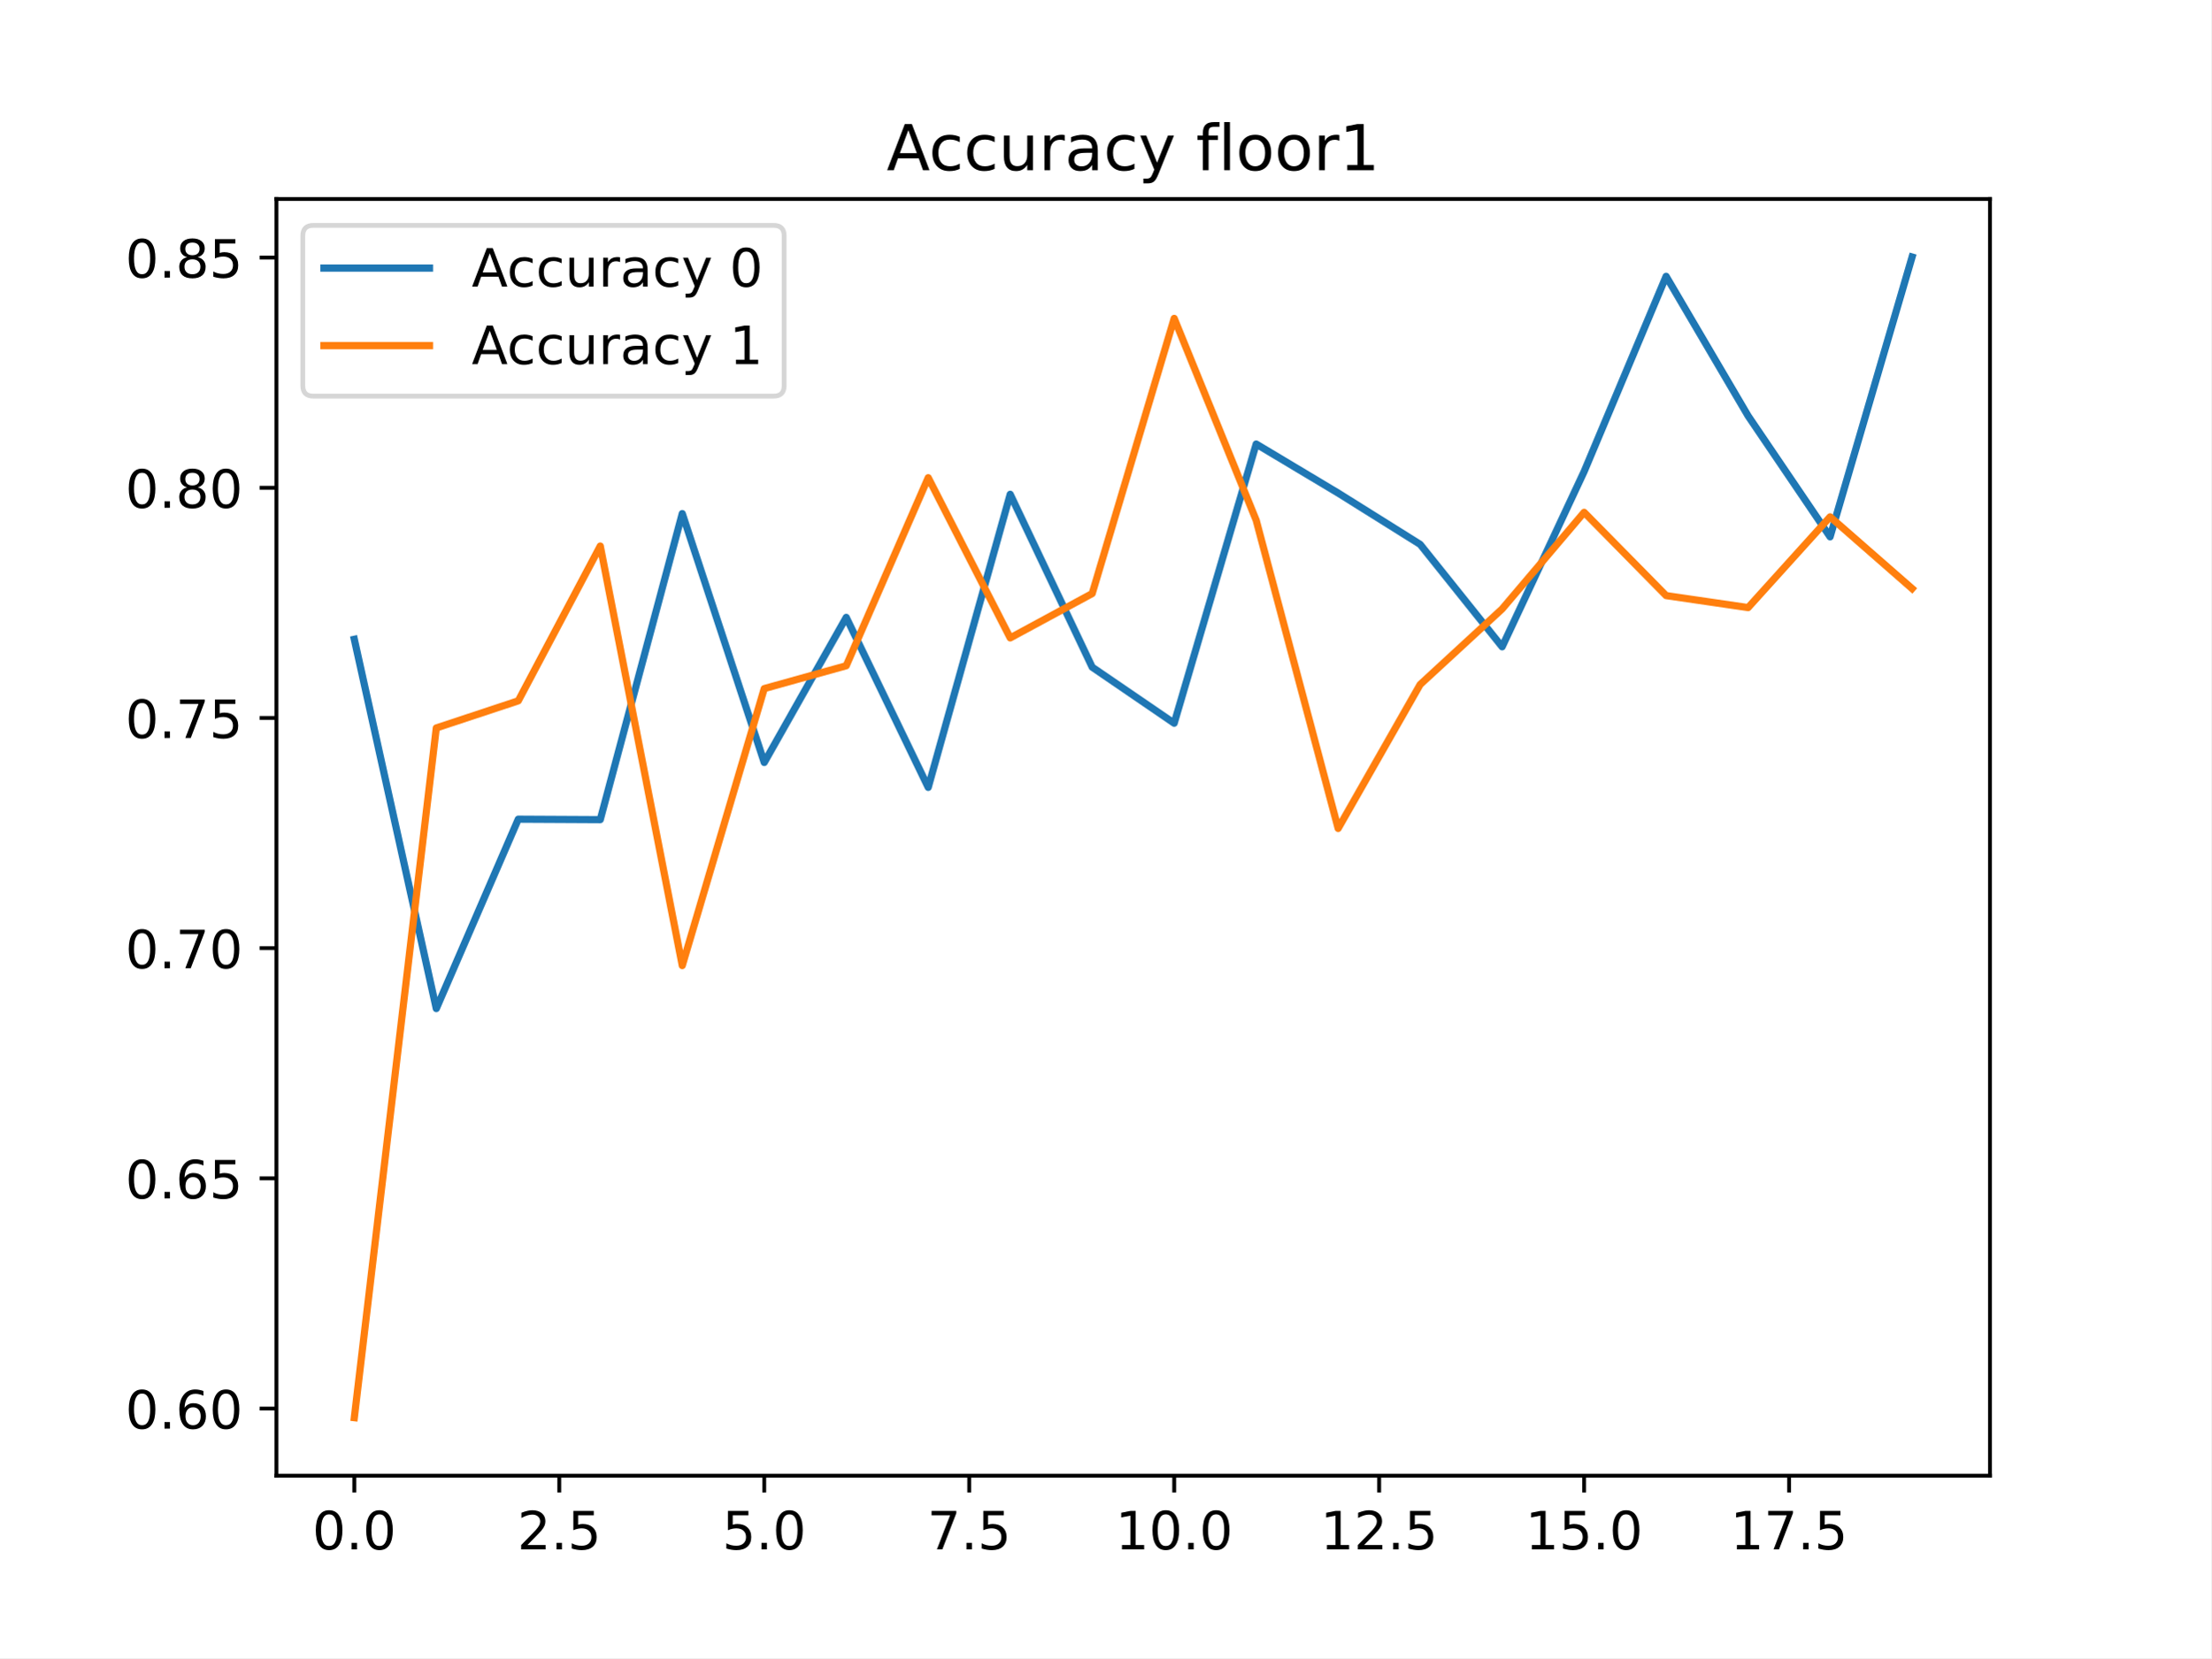
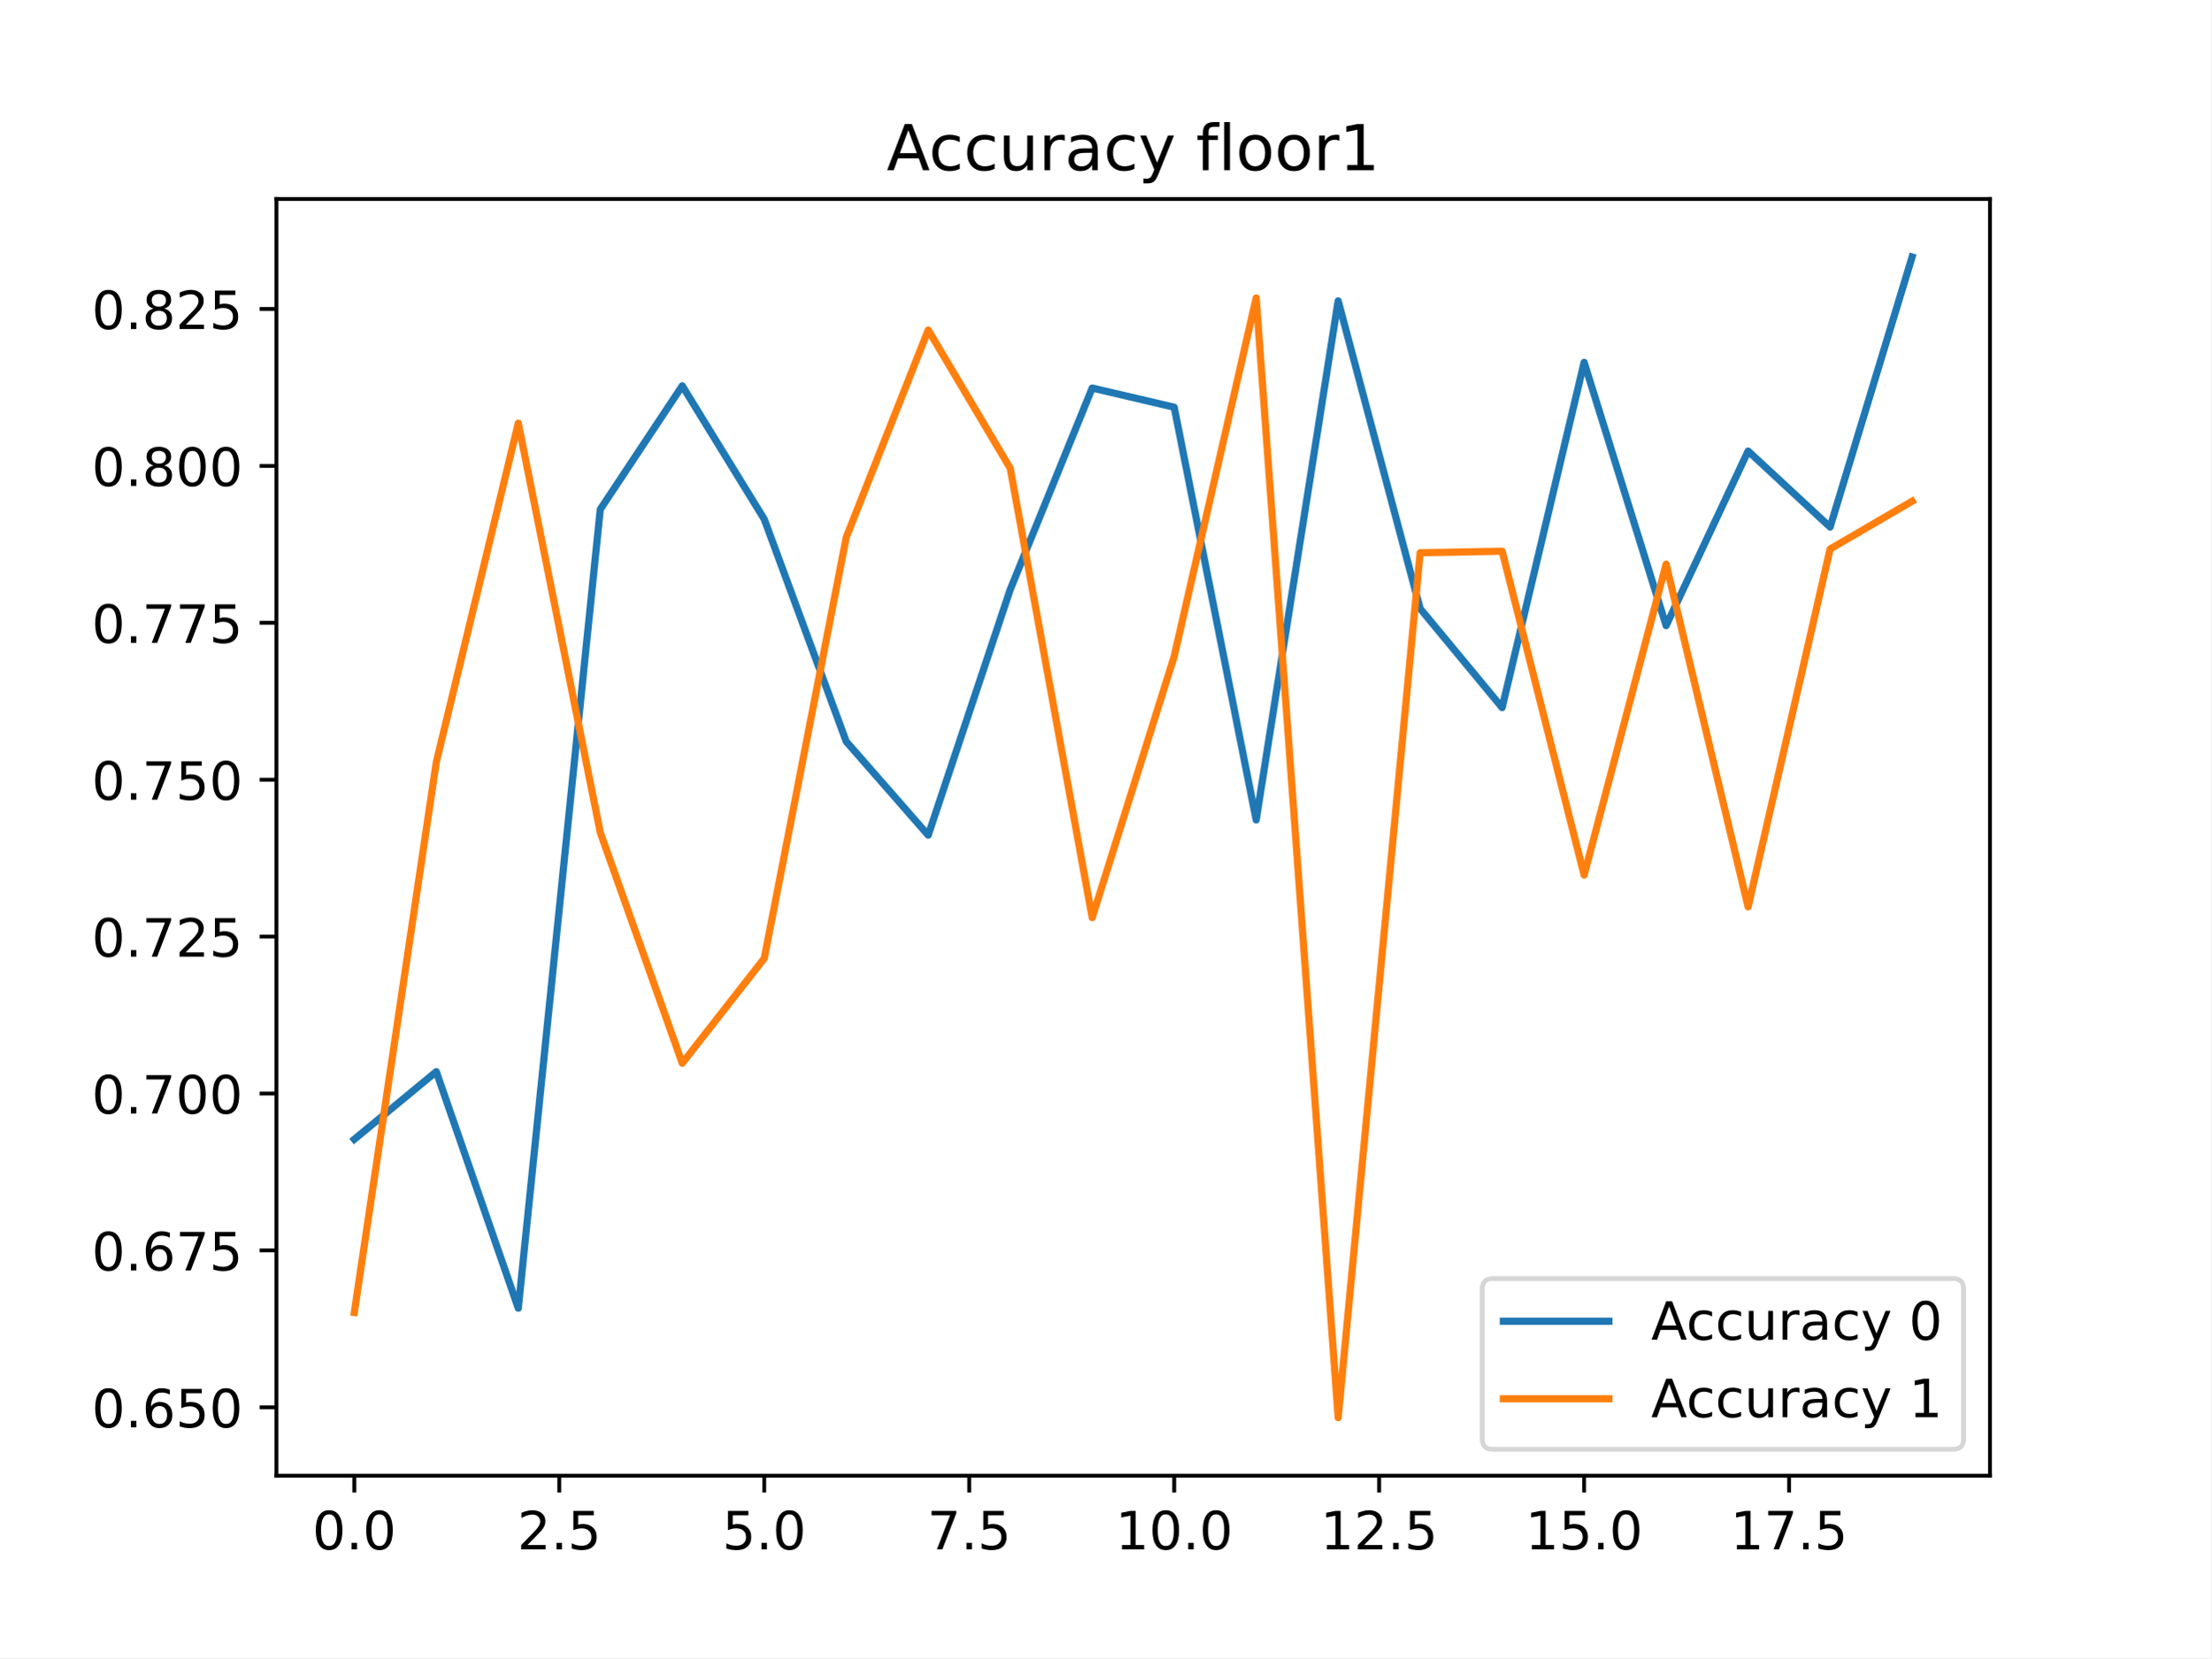
<svg xmlns="http://www.w3.org/2000/svg" xmlns:xlink="http://www.w3.org/1999/xlink" width="460.8pt" height="345.6pt" viewBox="0 0 460.8 345.6" version="1.1">
  <defs>
    <style type="text/css">*{stroke-linejoin: round; stroke-linecap: butt}</style>
  </defs>
  <g id="figure_1">
    <g id="patch_1">
      <path d="M 0 345.6  L 460.8 345.6  L 460.8 0  L 0 0  z " style="fill: #ffffff" />
    </g>
    <g id="axes_1">
      <g id="patch_2">
        <path d="M 57.6 307.584  L 414.72 307.584  L 414.72 41.472  L 57.6 41.472  z " style="fill: #ffffff" />
      </g>
      <g id="matplotlib.axis_1">
        <g id="xtick_1">
          <g id="line2d_1">
            <defs>
-               <path id="m26cc0144c4" d="M 0 0  L 0 3.5  " style="stroke: #000000; stroke-width: 0.8" />
+               <path id="m999350a3b9" d="M 0 0  L 0 3.5  " style="stroke: #000000; stroke-width: 0.8" />
            </defs>
            <g>
-               <use xlink:href="#m26cc0144c4" x="73.833" y="307.584" style="stroke: #000000; stroke-width: 0.8" />
+               <use xlink:href="#m999350a3b9" x="73.833" y="307.584" style="stroke: #000000; stroke-width: 0.8" />
            </g>
          </g>
          <g id="text_1">
            <g transform="translate(65.08601 322.9423) scale(0.11 -0.11)">
              <defs>
                <path id="DejaVuSans-30" d="M 2034 4250  Q 1547 4250 1301 3770  Q 1056 3291 1056 2328  Q 1056 1369 1301 889  Q 1547 409 2034 409  Q 2525 409 2770 889  Q 3016 1369 3016 2328  Q 3016 3291 2770 3770  Q 2525 4250 2034 4250  z M 2034 4750  Q 2819 4750 3233 4129  Q 3647 3509 3647 2328  Q 3647 1150 3233 529  Q 2819 -91 2034 -91  Q 1250 -91 836 529  Q 422 1150 422 2328  Q 422 3509 836 4129  Q 1250 4750 2034 4750  z " transform="scale(0.015625)" />
                <path id="DejaVuSans-2e" d="M 684 794  L 1344 794  L 1344 0  L 684 0  L 684 794  z " transform="scale(0.015625)" />
              </defs>
              <use xlink:href="#DejaVuSans-30" />
              <use xlink:href="#DejaVuSans-2e" x="63.623" />
              <use xlink:href="#DejaVuSans-30" x="95.41" />
            </g>
          </g>
        </g>
        <g id="xtick_2">
          <g id="line2d_2">
            <g>
-               <use xlink:href="#m26cc0144c4" x="116.55" y="307.584" style="stroke: #000000; stroke-width: 0.8" />
+               <use xlink:href="#m999350a3b9" x="116.55" y="307.584" style="stroke: #000000; stroke-width: 0.8" />
            </g>
          </g>
          <g id="text_2">
            <g transform="translate(107.8037 322.9423) scale(0.11 -0.11)">
              <defs>
                <path id="DejaVuSans-32" d="M 1228 531  L 3431 531  L 3431 0  L 469 0  L 469 531  Q 828 903 1448 1529  Q 2069 2156 2228 2338  Q 2531 2678 2651 2914  Q 2772 3150 2772 3378  Q 2772 3750 2511 3984  Q 2250 4219 1831 4219  Q 1534 4219 1204 4116  Q 875 4013 500 3803  L 500 4441  Q 881 4594 1212 4672  Q 1544 4750 1819 4750  Q 2544 4750 2975 4387  Q 3406 4025 3406 3419  Q 3406 3131 3298 2873  Q 3191 2616 2906 2266  Q 2828 2175 2409 1742  Q 1991 1309 1228 531  z " transform="scale(0.015625)" />
                <path id="DejaVuSans-35" d="M 691 4666  L 3169 4666  L 3169 4134  L 1269 4134  L 1269 2991  Q 1406 3038 1543 3061  Q 1681 3084 1819 3084  Q 2600 3084 3056 2656  Q 3513 2228 3513 1497  Q 3513 744 3044 326  Q 2575 -91 1722 -91  Q 1428 -91 1123 -41  Q 819 9 494 109  L 494 744  Q 775 591 1075 516  Q 1375 441 1709 441  Q 2250 441 2565 725  Q 2881 1009 2881 1497  Q 2881 1984 2565 2268  Q 2250 2553 1709 2553  Q 1456 2553 1204 2497  Q 953 2441 691 2322  L 691 4666  z " transform="scale(0.015625)" />
              </defs>
              <use xlink:href="#DejaVuSans-32" />
              <use xlink:href="#DejaVuSans-2e" x="63.623" />
              <use xlink:href="#DejaVuSans-35" x="95.41" />
            </g>
          </g>
        </g>
        <g id="xtick_3">
          <g id="line2d_3">
            <g>
-               <use xlink:href="#m26cc0144c4" x="159.268" y="307.584" style="stroke: #000000; stroke-width: 0.8" />
+               <use xlink:href="#m999350a3b9" x="159.268" y="307.584" style="stroke: #000000; stroke-width: 0.8" />
            </g>
          </g>
          <g id="text_3">
            <g transform="translate(150.5214 322.9423) scale(0.11 -0.11)">
              <use xlink:href="#DejaVuSans-35" />
              <use xlink:href="#DejaVuSans-2e" x="63.623" />
              <use xlink:href="#DejaVuSans-30" x="95.41" />
            </g>
          </g>
        </g>
        <g id="xtick_4">
          <g id="line2d_4">
            <g>
-               <use xlink:href="#m26cc0144c4" x="201.986" y="307.584" style="stroke: #000000; stroke-width: 0.8" />
+               <use xlink:href="#m999350a3b9" x="201.986" y="307.584" style="stroke: #000000; stroke-width: 0.8" />
            </g>
          </g>
          <g id="text_4">
            <g transform="translate(193.2391 322.9423) scale(0.11 -0.11)">
              <defs>
                <path id="DejaVuSans-37" d="M 525 4666  L 3525 4666  L 3525 4397  L 1831 0  L 1172 0  L 2766 4134  L 525 4134  L 525 4666  z " transform="scale(0.015625)" />
              </defs>
              <use xlink:href="#DejaVuSans-37" />
              <use xlink:href="#DejaVuSans-2e" x="63.623" />
              <use xlink:href="#DejaVuSans-35" x="95.41" />
            </g>
          </g>
        </g>
        <g id="xtick_5">
          <g id="line2d_5">
            <g>
-               <use xlink:href="#m26cc0144c4" x="244.704" y="307.584" style="stroke: #000000; stroke-width: 0.8" />
+               <use xlink:href="#m999350a3b9" x="244.704" y="307.584" style="stroke: #000000; stroke-width: 0.8" />
            </g>
          </g>
          <g id="text_5">
            <g transform="translate(232.4574 322.9423) scale(0.11 -0.11)">
              <defs>
                <path id="DejaVuSans-31" d="M 794 531  L 1825 531  L 1825 4091  L 703 3866  L 703 4441  L 1819 4666  L 2450 4666  L 2450 531  L 3481 531  L 3481 0  L 794 0  L 794 531  z " transform="scale(0.015625)" />
              </defs>
              <use xlink:href="#DejaVuSans-31" />
              <use xlink:href="#DejaVuSans-30" x="63.623" />
              <use xlink:href="#DejaVuSans-2e" x="127.246" />
              <use xlink:href="#DejaVuSans-30" x="159.033" />
            </g>
          </g>
        </g>
        <g id="xtick_6">
          <g id="line2d_6">
            <g>
-               <use xlink:href="#m26cc0144c4" x="287.421" y="307.584" style="stroke: #000000; stroke-width: 0.8" />
+               <use xlink:href="#m999350a3b9" x="287.421" y="307.584" style="stroke: #000000; stroke-width: 0.8" />
            </g>
          </g>
          <g id="text_6">
            <g transform="translate(275.1751 322.9423) scale(0.11 -0.11)">
              <use xlink:href="#DejaVuSans-31" />
              <use xlink:href="#DejaVuSans-32" x="63.623" />
              <use xlink:href="#DejaVuSans-2e" x="127.246" />
              <use xlink:href="#DejaVuSans-35" x="159.033" />
            </g>
          </g>
        </g>
        <g id="xtick_7">
          <g id="line2d_7">
            <g>
-               <use xlink:href="#m26cc0144c4" x="330.139" y="307.584" style="stroke: #000000; stroke-width: 0.8" />
+               <use xlink:href="#m999350a3b9" x="330.139" y="307.584" style="stroke: #000000; stroke-width: 0.8" />
            </g>
          </g>
          <g id="text_7">
            <g transform="translate(317.8929 322.9423) scale(0.11 -0.11)">
              <use xlink:href="#DejaVuSans-31" />
              <use xlink:href="#DejaVuSans-35" x="63.623" />
              <use xlink:href="#DejaVuSans-2e" x="127.246" />
              <use xlink:href="#DejaVuSans-30" x="159.033" />
            </g>
          </g>
        </g>
        <g id="xtick_8">
          <g id="line2d_8">
            <g>
-               <use xlink:href="#m26cc0144c4" x="372.857" y="307.584" style="stroke: #000000; stroke-width: 0.8" />
+               <use xlink:href="#m999350a3b9" x="372.857" y="307.584" style="stroke: #000000; stroke-width: 0.8" />
            </g>
          </g>
          <g id="text_8">
            <g transform="translate(360.6106 322.9423) scale(0.11 -0.11)">
              <use xlink:href="#DejaVuSans-31" />
              <use xlink:href="#DejaVuSans-37" x="63.623" />
              <use xlink:href="#DejaVuSans-2e" x="127.246" />
              <use xlink:href="#DejaVuSans-35" x="159.033" />
            </g>
          </g>
        </g>
      </g>
      <g id="matplotlib.axis_2">
        <g id="ytick_1">
          <g id="line2d_9">
            <defs>
-               <path id="m253ee4a83e" d="M 0 0  L -3.5 0  " style="stroke: #000000; stroke-width: 0.8" />
+               <path id="m66dd0c448a" d="M 0 0  L -3.5 0  " style="stroke: #000000; stroke-width: 0.8" />
            </defs>
            <g>
-               <use xlink:href="#m253ee4a83e" x="57.6" y="293.592" style="stroke: #000000; stroke-width: 0.8" />
+               <use xlink:href="#m66dd0c448a" x="57.6" y="293.331" style="stroke: #000000; stroke-width: 0.8" />
            </g>
          </g>
          <g id="text_9">
-             <g transform="translate(26.10781 297.7711) scale(0.11 -0.11)">
+             <g transform="translate(19.10906 297.5101) scale(0.11 -0.11)">
              <defs>
                <path id="DejaVuSans-36" d="M 2113 2584  Q 1688 2584 1439 2293  Q 1191 2003 1191 1497  Q 1191 994 1439 701  Q 1688 409 2113 409  Q 2538 409 2786 701  Q 3034 994 3034 1497  Q 3034 2003 2786 2293  Q 2538 2584 2113 2584  z M 3366 4563  L 3366 3988  Q 3128 4100 2886 4159  Q 2644 4219 2406 4219  Q 1781 4219 1451 3797  Q 1122 3375 1075 2522  Q 1259 2794 1537 2939  Q 1816 3084 2150 3084  Q 2853 3084 3261 2657  Q 3669 2231 3669 1497  Q 3669 778 3244 343  Q 2819 -91 2113 -91  Q 1303 -91 875 529  Q 447 1150 447 2328  Q 447 3434 972 4092  Q 1497 4750 2381 4750  Q 2619 4750 2861 4703  Q 3103 4656 3366 4563  z " transform="scale(0.015625)" />
              </defs>
              <use xlink:href="#DejaVuSans-30" />
              <use xlink:href="#DejaVuSans-2e" x="63.623" />
              <use xlink:href="#DejaVuSans-36" x="95.41" />
-               <use xlink:href="#DejaVuSans-30" x="159.033" />
+               <use xlink:href="#DejaVuSans-35" x="159.033" />
+               <use xlink:href="#DejaVuSans-30" x="222.656" />
            </g>
          </g>
        </g>
        <g id="ytick_2">
          <g id="line2d_10">
            <g>
-               <use xlink:href="#m253ee4a83e" x="57.6" y="245.609" style="stroke: #000000; stroke-width: 0.8" />
+               <use xlink:href="#m66dd0c448a" x="57.6" y="260.626" style="stroke: #000000; stroke-width: 0.8" />
            </g>
          </g>
          <g id="text_10">
-             <g transform="translate(26.10781 249.788) scale(0.11 -0.11)">
+             <g transform="translate(19.10906 264.8053) scale(0.11 -0.11)">
              <use xlink:href="#DejaVuSans-30" />
              <use xlink:href="#DejaVuSans-2e" x="63.623" />
              <use xlink:href="#DejaVuSans-36" x="95.41" />
-               <use xlink:href="#DejaVuSans-35" x="159.033" />
+               <use xlink:href="#DejaVuSans-37" x="159.033" />
+               <use xlink:href="#DejaVuSans-35" x="222.656" />
            </g>
          </g>
        </g>
        <g id="ytick_3">
          <g id="line2d_11">
            <g>
-               <use xlink:href="#m253ee4a83e" x="57.6" y="197.626" style="stroke: #000000; stroke-width: 0.8" />
+               <use xlink:href="#m66dd0c448a" x="57.6" y="227.921" style="stroke: #000000; stroke-width: 0.8" />
            </g>
          </g>
          <g id="text_11">
-             <g transform="translate(26.10781 201.8049) scale(0.11 -0.11)">
+             <g transform="translate(19.10906 232.1004) scale(0.11 -0.11)">
              <use xlink:href="#DejaVuSans-30" />
              <use xlink:href="#DejaVuSans-2e" x="63.623" />
              <use xlink:href="#DejaVuSans-37" x="95.41" />
              <use xlink:href="#DejaVuSans-30" x="159.033" />
+               <use xlink:href="#DejaVuSans-30" x="222.656" />
            </g>
          </g>
        </g>
        <g id="ytick_4">
          <g id="line2d_12">
            <g>
-               <use xlink:href="#m253ee4a83e" x="57.6" y="149.643" style="stroke: #000000; stroke-width: 0.8" />
+               <use xlink:href="#m66dd0c448a" x="57.6" y="195.216" style="stroke: #000000; stroke-width: 0.8" />
            </g>
          </g>
          <g id="text_12">
-             <g transform="translate(26.10781 153.8218) scale(0.11 -0.11)">
+             <g transform="translate(19.10906 199.3956) scale(0.11 -0.11)">
+               <use xlink:href="#DejaVuSans-30" />
+               <use xlink:href="#DejaVuSans-2e" x="63.623" />
+               <use xlink:href="#DejaVuSans-37" x="95.41" />
+               <use xlink:href="#DejaVuSans-32" x="159.033" />
+               <use xlink:href="#DejaVuSans-35" x="222.656" />
+             </g>
+           </g>
+         </g>
+         <g id="ytick_5">
+           <g id="line2d_13">
+             <g>
+               <use xlink:href="#m66dd0c448a" x="57.6" y="162.512" style="stroke: #000000; stroke-width: 0.8" />
+             </g>
+           </g>
+           <g id="text_13">
+             <g transform="translate(19.10906 166.6908) scale(0.11 -0.11)">
              <use xlink:href="#DejaVuSans-30" />
              <use xlink:href="#DejaVuSans-2e" x="63.623" />
              <use xlink:href="#DejaVuSans-37" x="95.41" />
              <use xlink:href="#DejaVuSans-35" x="159.033" />
-             </g>
-           </g>
-         </g>
-         <g id="ytick_5">
-           <g id="line2d_13">
-             <g>
-               <use xlink:href="#m253ee4a83e" x="57.6" y="101.66" style="stroke: #000000; stroke-width: 0.8" />
-             </g>
-           </g>
-           <g id="text_13">
-             <g transform="translate(26.10781 105.8387) scale(0.11 -0.11)">
+               <use xlink:href="#DejaVuSans-30" x="222.656" />
+             </g>
+           </g>
+         </g>
+         <g id="ytick_6">
+           <g id="line2d_14">
+             <g>
+               <use xlink:href="#m66dd0c448a" x="57.6" y="129.807" style="stroke: #000000; stroke-width: 0.8" />
+             </g>
+           </g>
+           <g id="text_14">
+             <g transform="translate(19.10906 133.986) scale(0.11 -0.11)">
+               <use xlink:href="#DejaVuSans-30" />
+               <use xlink:href="#DejaVuSans-2e" x="63.623" />
+               <use xlink:href="#DejaVuSans-37" x="95.41" />
+               <use xlink:href="#DejaVuSans-37" x="159.033" />
+               <use xlink:href="#DejaVuSans-35" x="222.656" />
+             </g>
+           </g>
+         </g>
+         <g id="ytick_7">
+           <g id="line2d_15">
+             <g>
+               <use xlink:href="#m66dd0c448a" x="57.6" y="97.102" style="stroke: #000000; stroke-width: 0.8" />
+             </g>
+           </g>
+           <g id="text_15">
+             <g transform="translate(19.10906 101.2811) scale(0.11 -0.11)">
              <defs>
                <path id="DejaVuSans-38" d="M 2034 2216  Q 1584 2216 1326 1975  Q 1069 1734 1069 1313  Q 1069 891 1326 650  Q 1584 409 2034 409  Q 2484 409 2743 651  Q 3003 894 3003 1313  Q 3003 1734 2745 1975  Q 2488 2216 2034 2216  z M 1403 2484  Q 997 2584 770 2862  Q 544 3141 544 3541  Q 544 4100 942 4425  Q 1341 4750 2034 4750  Q 2731 4750 3128 4425  Q 3525 4100 3525 3541  Q 3525 3141 3298 2862  Q 3072 2584 2669 2484  Q 3125 2378 3379 2068  Q 3634 1759 3634 1313  Q 3634 634 3220 271  Q 2806 -91 2034 -91  Q 1263 -91 848 271  Q 434 634 434 1313  Q 434 1759 690 2068  Q 947 2378 1403 2484  z M 1172 3481  Q 1172 3119 1398 2916  Q 1625 2713 2034 2713  Q 2441 2713 2670 2916  Q 2900 3119 2900 3481  Q 2900 3844 2670 4047  Q 2441 4250 2034 4250  Q 1625 4250 1398 4047  Q 1172 3844 1172 3481  z " transform="scale(0.015625)" />
              </defs>
              <use xlink:href="#DejaVuSans-30" />
              <use xlink:href="#DejaVuSans-2e" x="63.623" />
              <use xlink:href="#DejaVuSans-38" x="95.41" />
              <use xlink:href="#DejaVuSans-30" x="159.033" />
-             </g>
-           </g>
-         </g>
-         <g id="ytick_6">
-           <g id="line2d_14">
-             <g>
-               <use xlink:href="#m253ee4a83e" x="57.6" y="53.676" style="stroke: #000000; stroke-width: 0.8" />
-             </g>
-           </g>
-           <g id="text_14">
-             <g transform="translate(26.10781 57.85564) scale(0.11 -0.11)">
+               <use xlink:href="#DejaVuSans-30" x="222.656" />
+             </g>
+           </g>
+         </g>
+         <g id="ytick_8">
+           <g id="line2d_16">
+             <g>
+               <use xlink:href="#m66dd0c448a" x="57.6" y="64.397" style="stroke: #000000; stroke-width: 0.8" />
+             </g>
+           </g>
+           <g id="text_16">
+             <g transform="translate(19.10906 68.57632) scale(0.11 -0.11)">
              <use xlink:href="#DejaVuSans-30" />
              <use xlink:href="#DejaVuSans-2e" x="63.623" />
              <use xlink:href="#DejaVuSans-38" x="95.41" />
-               <use xlink:href="#DejaVuSans-35" x="159.033" />
-             </g>
-           </g>
-         </g>
-       </g>
-       <g id="line2d_15">
-         <path d="M 73.833 133.248  L 90.92 210.223  L 108.007 170.743  L 125.094 170.835  L 142.181 107.044  L 159.268 158.926  L 176.355 128.682  L 193.442 164.12  L 210.529 103.023  L 227.616 139.058  L 244.704 150.74  L 261.791 92.544  L 278.878 102.766  L 295.965 113.461  L 313.052 134.811  L 330.139 98.282  L 347.226 57.589  L 364.313 86.682  L 381.4 111.888  L 398.487 53.568  " clip-path="url(#pa709b55306)" style="fill: none; stroke: #1f77b4; stroke-width: 1.5; stroke-linecap: square" />
-       </g>
-       <g id="line2d_16">
-         <path d="M 73.833 295.488  L 90.92 151.73  L 108.007 146.07  L 125.094 113.809  L 142.181 201.253  L 159.268 143.523  L 176.355 138.759  L 193.442 99.565  L 210.529 132.958  L 227.616 123.714  L 244.704 66.361  L 261.791 108.432  L 278.878 172.671  L 295.965 142.674  L 313.052 126.921  L 330.139 106.782  L 347.226 124.138  L 364.313 126.638  L 381.4 107.725  L 398.487 122.676  " clip-path="url(#pa709b55306)" style="fill: none; stroke: #ff7f0e; stroke-width: 1.5; stroke-linecap: square" />
+               <use xlink:href="#DejaVuSans-32" x="159.033" />
+               <use xlink:href="#DejaVuSans-35" x="222.656" />
+             </g>
+           </g>
+         </g>
+       </g>
+       <g id="line2d_17">
+         <path d="M 73.833 237.467  L 90.92 223.364  L 108.007 272.668  L 125.094 106.167  L 142.181 80.414  L 159.268 108.213  L 176.355 154.559  L 193.442 174.074  L 210.529 122.891  L 227.616 80.877  L 244.704 84.872  L 261.791 170.905  L 278.878 62.708  L 295.965 126.844  L 313.052 147.494  L 330.139 75.521  L 347.226 130.405  L 364.313 94.012  L 381.4 109.854  L 398.487 53.568  " clip-path="url(#p216cfffbe0)" style="fill: none; stroke: #1f77b4; stroke-width: 1.5; stroke-linecap: square" />
+       </g>
+       <g id="line2d_18">
+         <path d="M 73.833 273.564  L 90.92 158.863  L 108.007 88.204  L 125.094 173.522  L 142.181 221.614  L 159.268 199.754  L 176.355 111.993  L 193.442 68.787  L 210.529 97.591  L 227.616 191.267  L 244.704 136.81  L 261.791 62.1  L 278.878 295.488  L 295.965 115.207  L 313.052 114.886  L 330.139 182.395  L 347.226 117.586  L 364.313 189.017  L 381.4 114.436  L 398.487 104.47  " clip-path="url(#p216cfffbe0)" style="fill: none; stroke: #ff7f0e; stroke-width: 1.5; stroke-linecap: square" />
      </g>
      <g id="patch_3">
        <path d="M 57.6 307.584  L 57.6 41.472  " style="fill: none; stroke: #000000; stroke-width: 0.8; stroke-linejoin: miter; stroke-linecap: square" />
      </g>
      <g id="patch_4">
        <path d="M 414.72 307.584  L 414.72 41.472  " style="fill: none; stroke: #000000; stroke-width: 0.8; stroke-linejoin: miter; stroke-linecap: square" />
      </g>
      <g id="patch_5">
        <path d="M 57.6 307.584  L 414.72 307.584  " style="fill: none; stroke: #000000; stroke-width: 0.8; stroke-linejoin: miter; stroke-linecap: square" />
      </g>
      <g id="patch_6">
        <path d="M 57.6 41.472  L 414.72 41.472  " style="fill: none; stroke: #000000; stroke-width: 0.8; stroke-linejoin: miter; stroke-linecap: square" />
      </g>
-       <g id="text_15">
+       <g id="text_17">
        <g transform="translate(184.7831 35.472) scale(0.132 -0.132)">
          <defs>
            <path id="DejaVuSans-41" d="M 2188 4044  L 1331 1722  L 3047 1722  L 2188 4044  z M 1831 4666  L 2547 4666  L 4325 0  L 3669 0  L 3244 1197  L 1141 1197  L 716 0  L 50 0  L 1831 4666  z " transform="scale(0.015625)" />
            <path id="DejaVuSans-63" d="M 3122 3366  L 3122 2828  Q 2878 2963 2633 3030  Q 2388 3097 2138 3097  Q 1578 3097 1268 2742  Q 959 2388 959 1747  Q 959 1106 1268 751  Q 1578 397 2138 397  Q 2388 397 2633 464  Q 2878 531 3122 666  L 3122 134  Q 2881 22 2623 -34  Q 2366 -91 2075 -91  Q 1284 -91 818 406  Q 353 903 353 1747  Q 353 2603 823 3093  Q 1294 3584 2113 3584  Q 2378 3584 2631 3529  Q 2884 3475 3122 3366  z " transform="scale(0.015625)" />
            <path id="DejaVuSans-75" d="M 544 1381  L 544 3500  L 1119 3500  L 1119 1403  Q 1119 906 1312 657  Q 1506 409 1894 409  Q 2359 409 2629 706  Q 2900 1003 2900 1516  L 2900 3500  L 3475 3500  L 3475 0  L 2900 0  L 2900 538  Q 2691 219 2414 64  Q 2138 -91 1772 -91  Q 1169 -91 856 284  Q 544 659 544 1381  z M 1991 3584  L 1991 3584  z " transform="scale(0.015625)" />
            <path id="DejaVuSans-72" d="M 2631 2963  Q 2534 3019 2420 3045  Q 2306 3072 2169 3072  Q 1681 3072 1420 2755  Q 1159 2438 1159 1844  L 1159 0  L 581 0  L 581 3500  L 1159 3500  L 1159 2956  Q 1341 3275 1631 3429  Q 1922 3584 2338 3584  Q 2397 3584 2469 3576  Q 2541 3569 2628 3553  L 2631 2963  z " transform="scale(0.015625)" />
            <path id="DejaVuSans-61" d="M 2194 1759  Q 1497 1759 1228 1600  Q 959 1441 959 1056  Q 959 750 1161 570  Q 1363 391 1709 391  Q 2188 391 2477 730  Q 2766 1069 2766 1631  L 2766 1759  L 2194 1759  z M 3341 1997  L 3341 0  L 2766 0  L 2766 531  Q 2569 213 2275 61  Q 1981 -91 1556 -91  Q 1019 -91 701 211  Q 384 513 384 1019  Q 384 1609 779 1909  Q 1175 2209 1959 2209  L 2766 2209  L 2766 2266  Q 2766 2663 2505 2880  Q 2244 3097 1772 3097  Q 1472 3097 1187 3025  Q 903 2953 641 2809  L 641 3341  Q 956 3463 1253 3523  Q 1550 3584 1831 3584  Q 2591 3584 2966 3190  Q 3341 2797 3341 1997  z " transform="scale(0.015625)" />
            <path id="DejaVuSans-79" d="M 2059 -325  Q 1816 -950 1584 -1140  Q 1353 -1331 966 -1331  L 506 -1331  L 506 -850  L 844 -850  Q 1081 -850 1212 -737  Q 1344 -625 1503 -206  L 1606 56  L 191 3500  L 800 3500  L 1894 763  L 2988 3500  L 3597 3500  L 2059 -325  z " transform="scale(0.015625)" />
            <path id="DejaVuSans-20" transform="scale(0.015625)" />
            <path id="DejaVuSans-66" d="M 2375 4863  L 2375 4384  L 1825 4384  Q 1516 4384 1395 4259  Q 1275 4134 1275 3809  L 1275 3500  L 2222 3500  L 2222 3053  L 1275 3053  L 1275 0  L 697 0  L 697 3053  L 147 3053  L 147 3500  L 697 3500  L 697 3744  Q 697 4328 969 4595  Q 1241 4863 1831 4863  L 2375 4863  z " transform="scale(0.015625)" />
            <path id="DejaVuSans-6c" d="M 603 4863  L 1178 4863  L 1178 0  L 603 0  L 603 4863  z " transform="scale(0.015625)" />
            <path id="DejaVuSans-6f" d="M 1959 3097  Q 1497 3097 1228 2736  Q 959 2375 959 1747  Q 959 1119 1226 758  Q 1494 397 1959 397  Q 2419 397 2687 759  Q 2956 1122 2956 1747  Q 2956 2369 2687 2733  Q 2419 3097 1959 3097  z M 1959 3584  Q 2709 3584 3137 3096  Q 3566 2609 3566 1747  Q 3566 888 3137 398  Q 2709 -91 1959 -91  Q 1206 -91 779 398  Q 353 888 353 1747  Q 353 2609 779 3096  Q 1206 3584 1959 3584  z " transform="scale(0.015625)" />
          </defs>
          <use xlink:href="#DejaVuSans-41" />
          <use xlink:href="#DejaVuSans-63" x="66.658" />
          <use xlink:href="#DejaVuSans-63" x="121.639" />
          <use xlink:href="#DejaVuSans-75" x="176.619" />
          <use xlink:href="#DejaVuSans-72" x="239.998" />
          <use xlink:href="#DejaVuSans-61" x="281.111" />
          <use xlink:href="#DejaVuSans-63" x="342.391" />
          <use xlink:href="#DejaVuSans-79" x="397.371" />
          <use xlink:href="#DejaVuSans-20" x="456.551" />
          <use xlink:href="#DejaVuSans-66" x="488.338" />
          <use xlink:href="#DejaVuSans-6c" x="523.543" />
          <use xlink:href="#DejaVuSans-6f" x="551.326" />
          <use xlink:href="#DejaVuSans-6f" x="612.508" />
          <use xlink:href="#DejaVuSans-72" x="673.689" />
          <use xlink:href="#DejaVuSans-31" x="714.803" />
        </g>
      </g>
      <g id="legend_1">
        <g id="patch_7">
-           <path d="M 65.3 82.564  L 161.217 82.564  Q 163.417 82.564 163.417 80.364  L 163.417 49.172  Q 163.417 46.972 161.217 46.972  L 65.3 46.972  Q 63.1 46.972 63.1 49.172  L 63.1 80.364  Q 63.1 82.564 65.3 82.564  z " style="fill: #ffffff; opacity: 0.8; stroke: #cccccc; stroke-linejoin: miter" />
-         </g>
-         <g id="line2d_17">
-           <path d="M 67.5 55.88  L 78.5 55.88  L 89.5 55.88  " style="fill: none; stroke: #1f77b4; stroke-width: 1.5; stroke-linecap: square" />
-         </g>
-         <g id="text_16">
-           <g transform="translate(98.3 59.73028) scale(0.11 -0.11)">
+           <path d="M 311.103 302.084  L 407.02 302.084  Q 409.22 302.084 409.22 299.884  L 409.22 268.692  Q 409.22 266.492 407.02 266.492  L 311.103 266.492  Q 308.903 266.492 308.903 268.692  L 308.903 299.884  Q 308.903 302.084 311.103 302.084  z " style="fill: #ffffff; opacity: 0.8; stroke: #cccccc; stroke-linejoin: miter" />
+         </g>
+         <g id="line2d_19">
+           <path d="M 313.303 275.4  L 324.303 275.4  L 335.303 275.4  " style="fill: none; stroke: #1f77b4; stroke-width: 1.5; stroke-linecap: square" />
+         </g>
+         <g id="text_18">
+           <g transform="translate(344.1034 279.2504) scale(0.11 -0.11)">
            <use xlink:href="#DejaVuSans-41" />
            <use xlink:href="#DejaVuSans-63" x="66.658" />
            <use xlink:href="#DejaVuSans-63" x="121.639" />
            <use xlink:href="#DejaVuSans-75" x="176.619" />
            <use xlink:href="#DejaVuSans-72" x="239.998" />
            <use xlink:href="#DejaVuSans-61" x="281.111" />
            <use xlink:href="#DejaVuSans-63" x="342.391" />
            <use xlink:href="#DejaVuSans-79" x="397.371" />
            <use xlink:href="#DejaVuSans-20" x="456.551" />
            <use xlink:href="#DejaVuSans-30" x="488.338" />
          </g>
        </g>
-         <g id="line2d_18">
-           <path d="M 67.5 72.026  L 78.5 72.026  L 89.5 72.026  " style="fill: none; stroke: #ff7f0e; stroke-width: 1.5; stroke-linecap: square" />
-         </g>
-         <g id="text_17">
-           <g transform="translate(98.3 75.87622) scale(0.11 -0.11)">
+         <g id="line2d_20">
+           <path d="M 313.303 291.546  L 324.303 291.546  L 335.303 291.546  " style="fill: none; stroke: #ff7f0e; stroke-width: 1.5; stroke-linecap: square" />
+         </g>
+         <g id="text_19">
+           <g transform="translate(344.1034 295.3963) scale(0.11 -0.11)">
            <use xlink:href="#DejaVuSans-41" />
            <use xlink:href="#DejaVuSans-63" x="66.658" />
            <use xlink:href="#DejaVuSans-63" x="121.639" />
            <use xlink:href="#DejaVuSans-75" x="176.619" />
            <use xlink:href="#DejaVuSans-72" x="239.998" />
            <use xlink:href="#DejaVuSans-61" x="281.111" />
            <use xlink:href="#DejaVuSans-63" x="342.391" />
            <use xlink:href="#DejaVuSans-79" x="397.371" />
            <use xlink:href="#DejaVuSans-20" x="456.551" />
            <use xlink:href="#DejaVuSans-31" x="488.338" />
          </g>
        </g>
      </g>
    </g>
  </g>
  <defs>
-     <clipPath id="pa709b55306">
+     <clipPath id="p216cfffbe0">
      <rect x="57.6" y="41.472" width="357.12" height="266.112" />
    </clipPath>
  </defs>
</svg>
